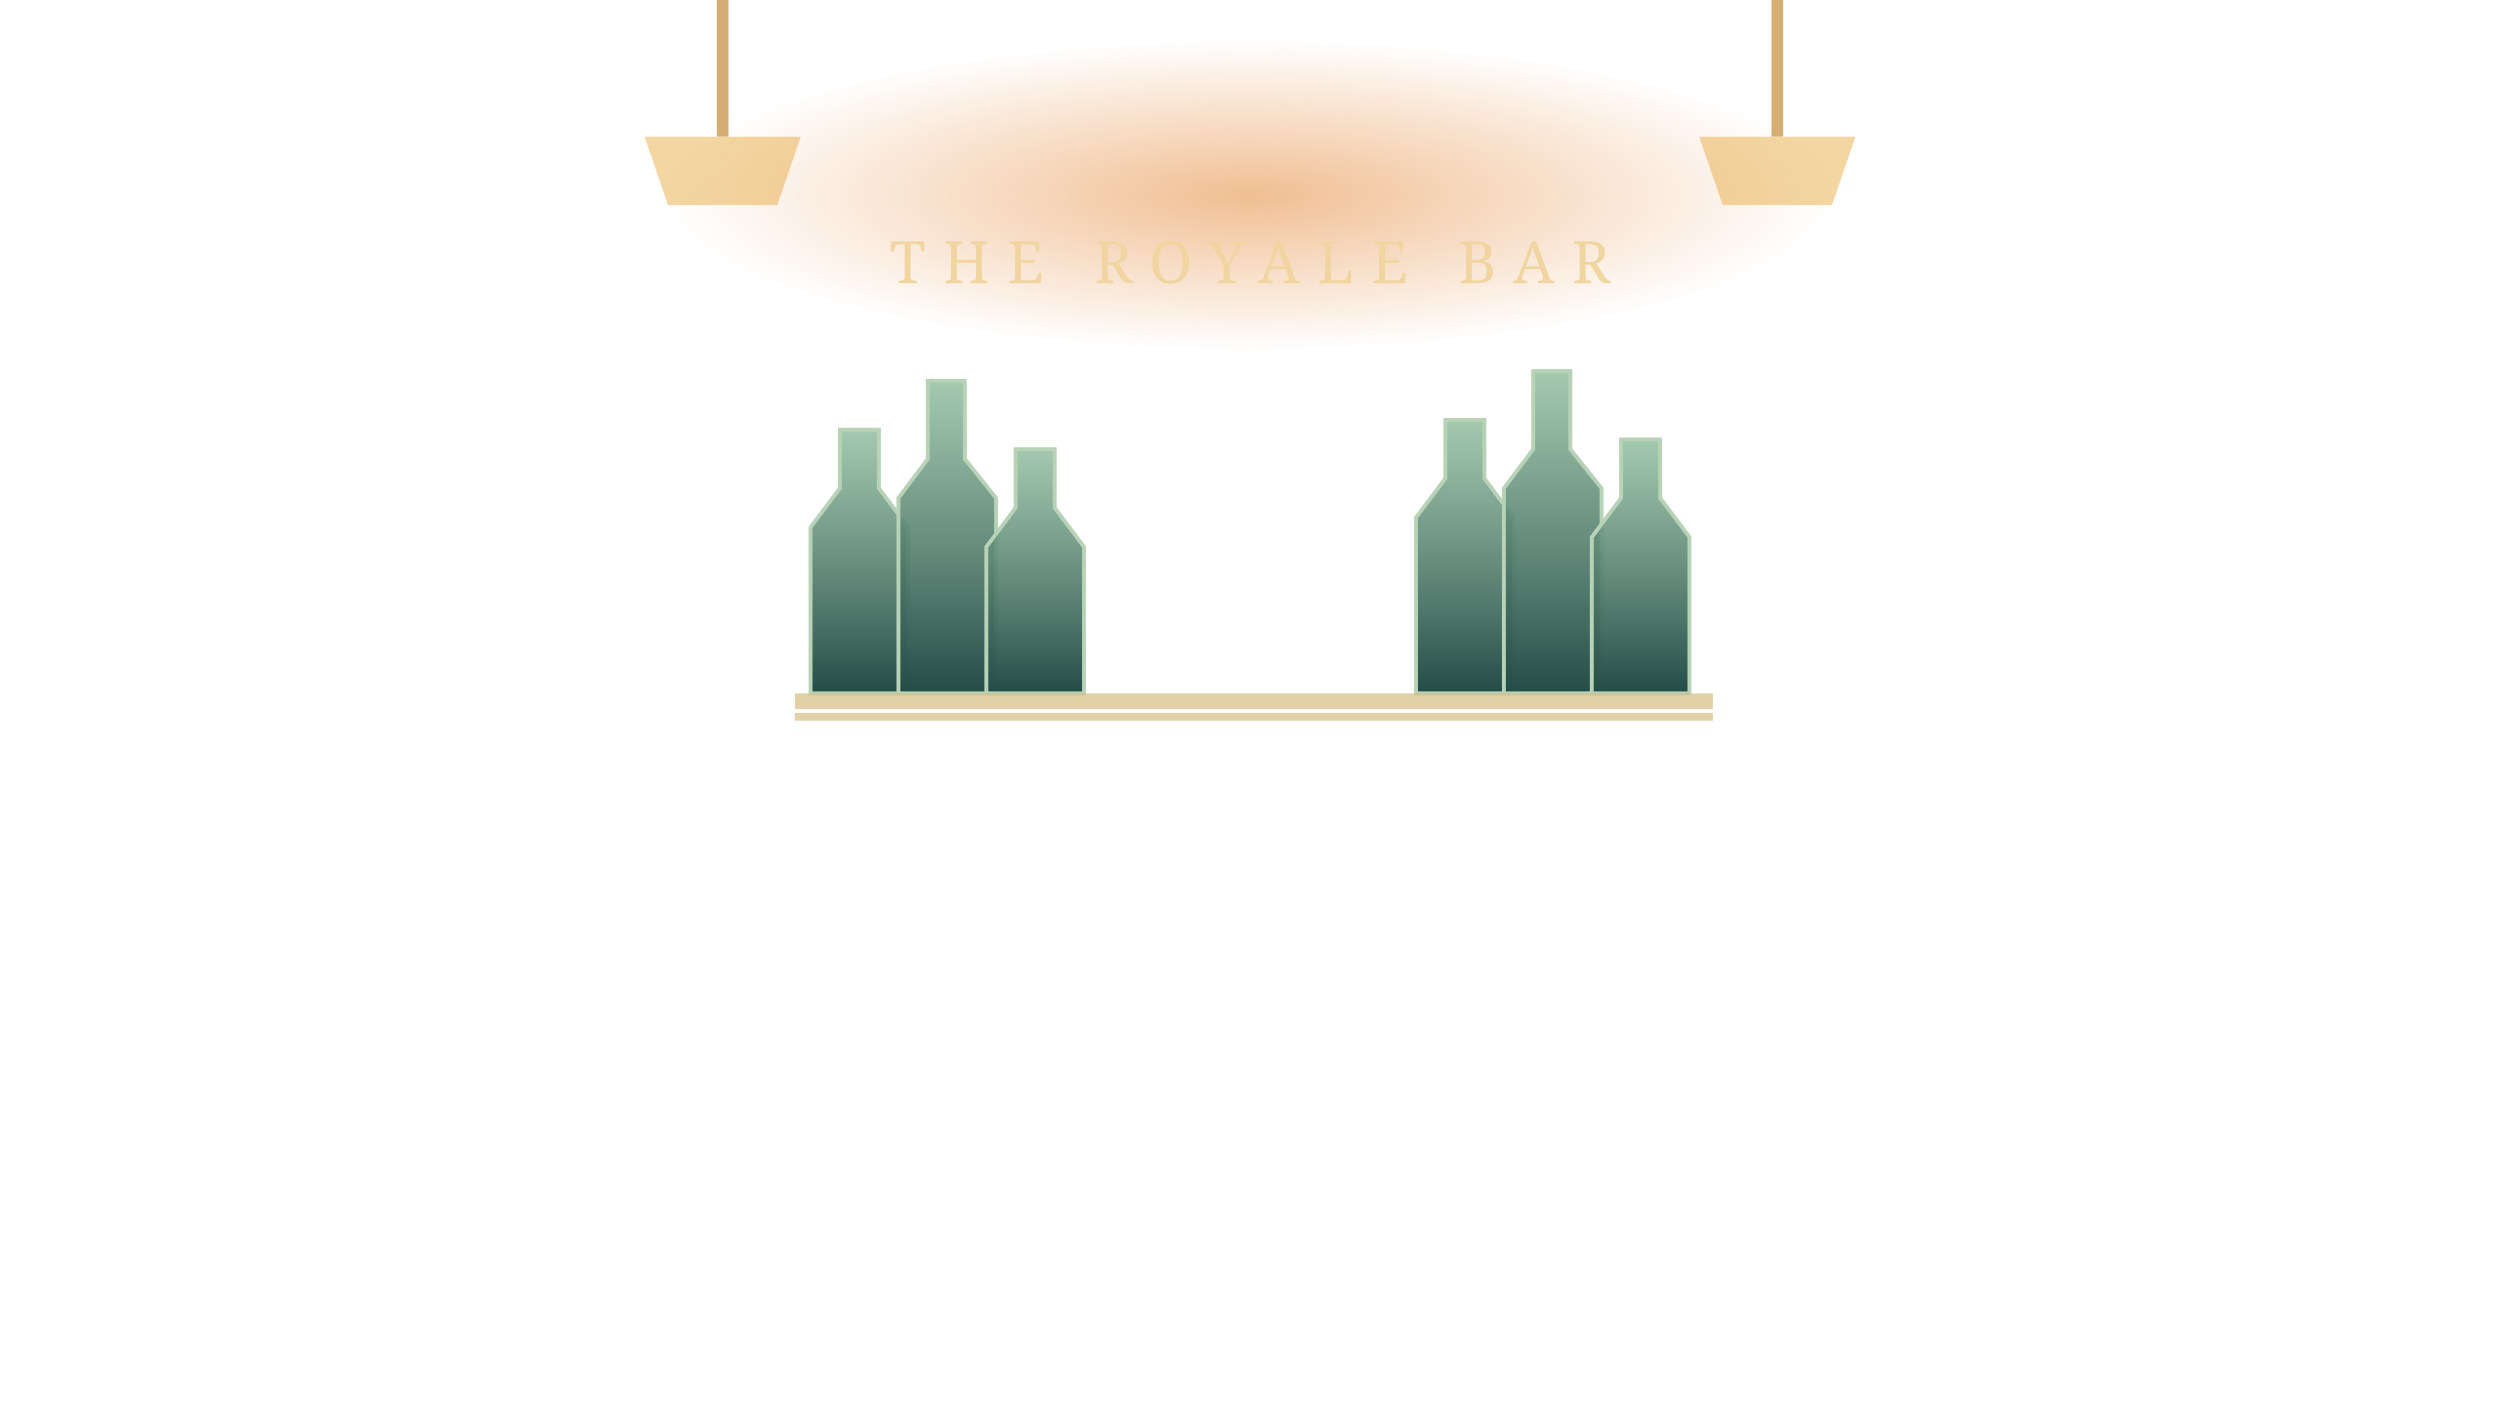
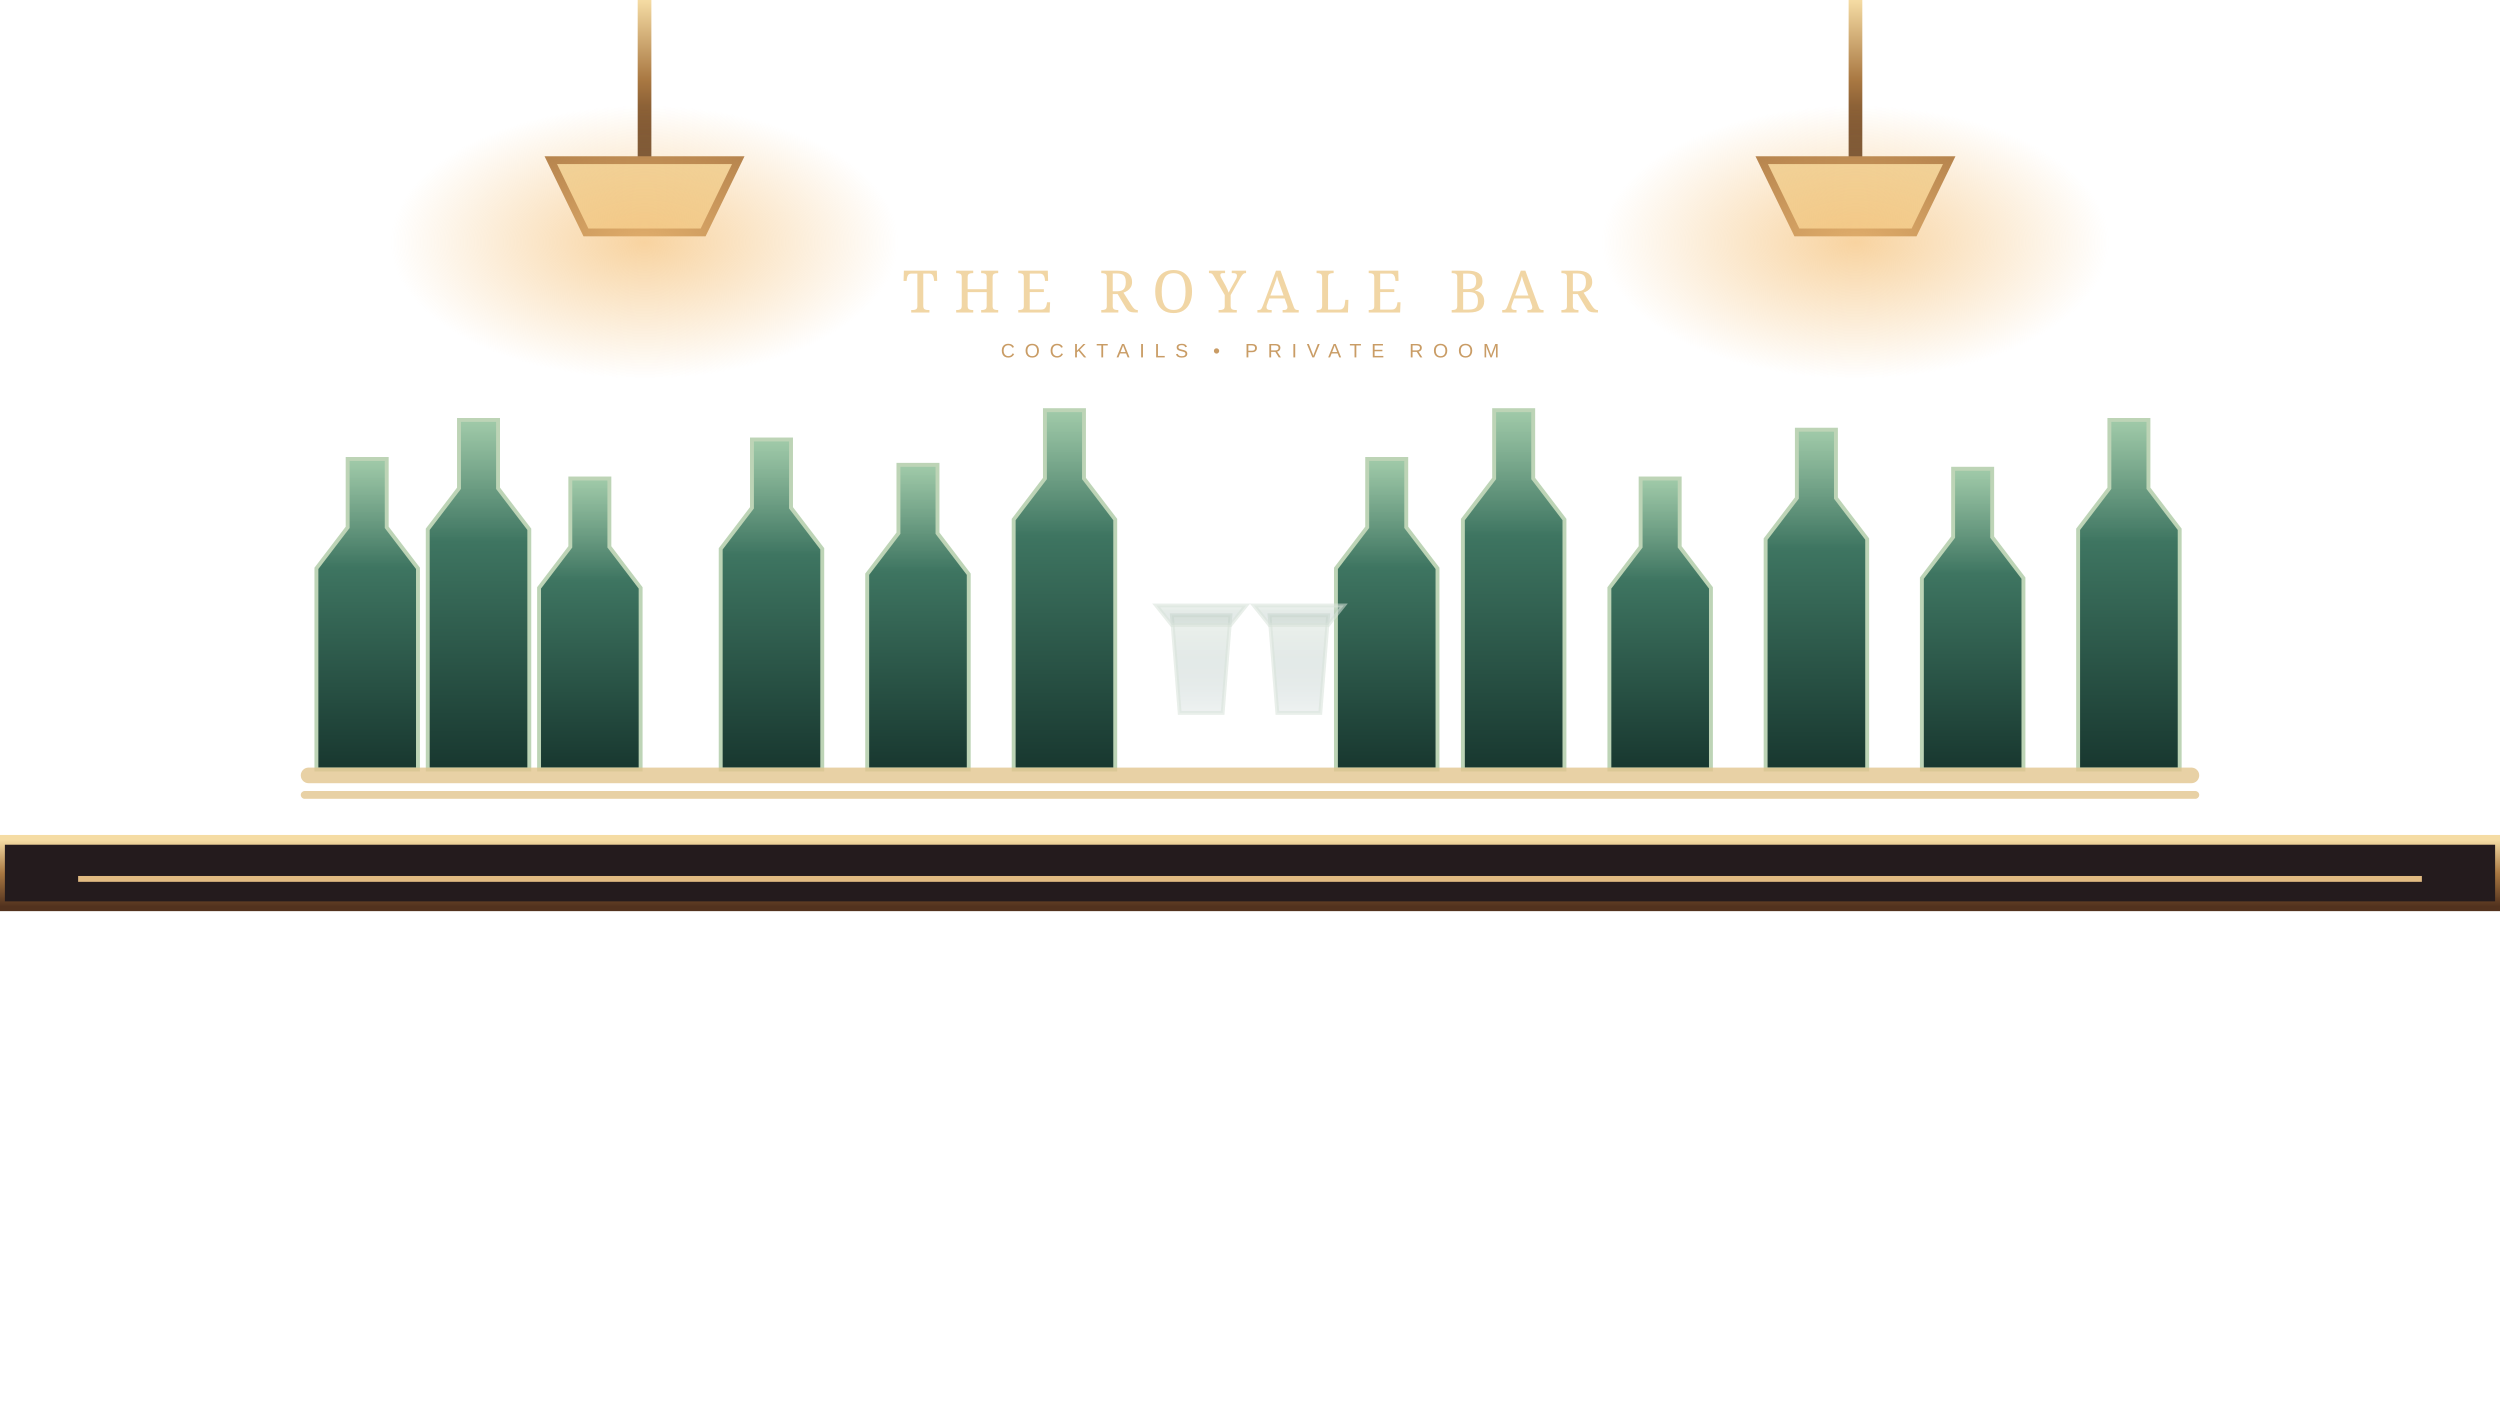
<svg xmlns="http://www.w3.org/2000/svg" viewBox="0 0 1280 720">
  <defs>
-     <linearGradient id="wall" x2="0" y2="1">
-       <stop stop-color="#17232c" />
-       <stop offset="1" stop-color="#422d2d" />
+     <linearGradient id="bottle" x2="0" y2="1">
+       <stop stop-color="#9cc8a5" stop-opacity=".95" />
+       <stop offset=".35" stop-color="#3e7561" />
+       <stop offset="1" stop-color="#18372f" />
    </linearGradient>
-     <linearGradient id="floor" x2="0" y2="1">
-       <stop stop-color="#5c3c3b" />
-       <stop offset="1" stop-color="#101820" />
+     <linearGradient id="glass" x2="0" y2="1">
+       <stop stop-color="#dce6dc" stop-opacity=".5" />
+       <stop offset="1" stop-color="#72928e" stop-opacity=".12" />
    </linearGradient>
    <linearGradient id="brass" x2="0" y2="1">
-       <stop stop-color="#f1d28d" />
-       <stop offset=".5" stop-color="#a66d36" />
-       <stop offset="1" stop-color="#52351f" />
-     </linearGradient>
-     <linearGradient id="bottle" x2="0" y2="1">
-       <stop stop-color="#8dbb9b" stop-opacity=".8" />
-       <stop offset="1" stop-color="#234c47" />
+       <stop stop-color="#f5dca4" />
+       <stop offset=".5" stop-color="#a97842" />
+       <stop offset="1" stop-color="#52321e" />
    </linearGradient>
    <radialGradient id="glow">
-       <stop stop-color="#e99c58" stop-opacity=".65" />
-       <stop offset="1" stop-color="#e99c58" stop-opacity="0" />
+       <stop stop-color="#f5c27b" stop-opacity=".72" />
+       <stop offset="1" stop-color="#f5c27b" stop-opacity="0" />
    </radialGradient>
  </defs>
-   <g fill="url(#bottle)" stroke="#b7d2b7" stroke-width="2">
-     <path d="M430 220H450V250L465 270V355H415V270L430 250Z" />
-     <path d="M475 195H494V235L510 255V355H460V255L475 235Z" />
-     <path d="M520 230H540V260L555 280V355H505V280L520 260Z" />
-     <path d="M740 215H760V245L775 265V355H725V265L740 245Z" />
-     <path d="M785 190H804V230L820 250V355H770V250L785 230Z" />
-     <path d="M830 225H850V255L865 275V355H815V275L830 255Z" />
+   <g>
+     <path d="M0 430H1280V464H0Z" fill="#241b1d" stroke="url(#brass)" stroke-width="5" />
+     <path d="M40 450H1240" stroke="#e1bb82" stroke-width="3" />
  </g>
-   <g fill="#d6bc80" opacity=".7">
-     <rect x="407" y="355" width="470" height="8" />
-     <rect x="407" y="365" width="470" height="4" />
+   <g fill="url(#bottle)" stroke="#bdd4b6" stroke-width="2">
+     <path d="M178 235H198V270L214 291V394H162V291L178 270Z" />
+     <path d="M235 215H255V250L271 271V394H219V271L235 250Z" />
+     <path d="M292 245H312V280L328 301V394H276V301L292 280Z" />
+     <path d="M385 225H405V260L421 281V394H369V281L385 260Z" />
+     <path d="M460 238H480V273L496 294V394H444V294L460 273Z" />
+     <path d="M535 210H555V245L571 266V394H519V266L535 245Z" />
+     <path d="M700 235H720V270L736 291V394H684V291L700 270Z" />
+     <path d="M765 210H785V245L801 266V394H749V266L765 245Z" />
+     <path d="M840 245H860V280L876 301V394H824V301L840 280Z" />
+     <path d="M920 220H940V255L956 276V394H904V276L920 255Z" />
+     <path d="M1000 240H1020V275L1036 296V394H984V296L1000 275Z" />
+     <path d="M1080 215H1100V250L1116 271V394H1064V271L1080 250Z" />
  </g>
-   <path d="M370 0V70M910 0V70" stroke="#d4ae75" stroke-width="6" />
-   <g fill="#f3d6a1">
-     <path d="M330 70H410L398 105H342Z" />
-     <path d="M870 70H950L938 105H882Z" />
+   <g fill="#e2c58e" opacity=".8">
+     <rect x="154" y="393" width="972" height="8" rx="4" />
+     <rect x="154" y="405" width="972" height="4" rx="2" />
  </g>
-   <ellipse cx="640" cy="100" rx="300" ry="80" fill="url(#glow)" />
-   <text x="640" y="145" text-anchor="middle" font-family="Georgia,serif" font-size="30" fill="#f1d5a1" letter-spacing="9">THE ROYALE BAR</text>
+   <g>
+     <path d="M330 0V82M950 0V82" stroke="url(#brass)" stroke-width="7" />
+     <path d="M282 82H378L360 119H300ZM902 82H998L980 119H920Z" fill="#f0d6a0" stroke="#a87643" stroke-width="4" />
+     <ellipse cx="330" cy="124" rx="130" ry="70" fill="url(#glow)" />
+     <ellipse cx="950" cy="124" rx="130" ry="70" fill="url(#glow)" />
+   </g>
+   <g transform="translate(640 118)">
+     <path d="M-220 0H220" stroke="url(#brass)" stroke-width="5" />
+     <text y="42" text-anchor="middle" font-family="Georgia,serif" font-size="30" letter-spacing="8" fill="#f1d6a5">THE ROYALE BAR</text>
+     <text y="65" text-anchor="middle" font-family="Arial,sans-serif" font-size="10" letter-spacing="5" fill="#c99c65">COCKTAILS • PRIVATE ROOM</text>
+   </g>
+   <g fill="url(#glass)" stroke="#d7e2d9" stroke-opacity=".55" stroke-width="2">
+     <path d="M600 315H630L626 365H604Z" />
+     <path d="M650 315H680L676 365H654Z" />
+     <path d="M592 310H638L630 320H600Z" />
+     <path d="M642 310H688L680 320H650Z" />
+   </g>
</svg>
